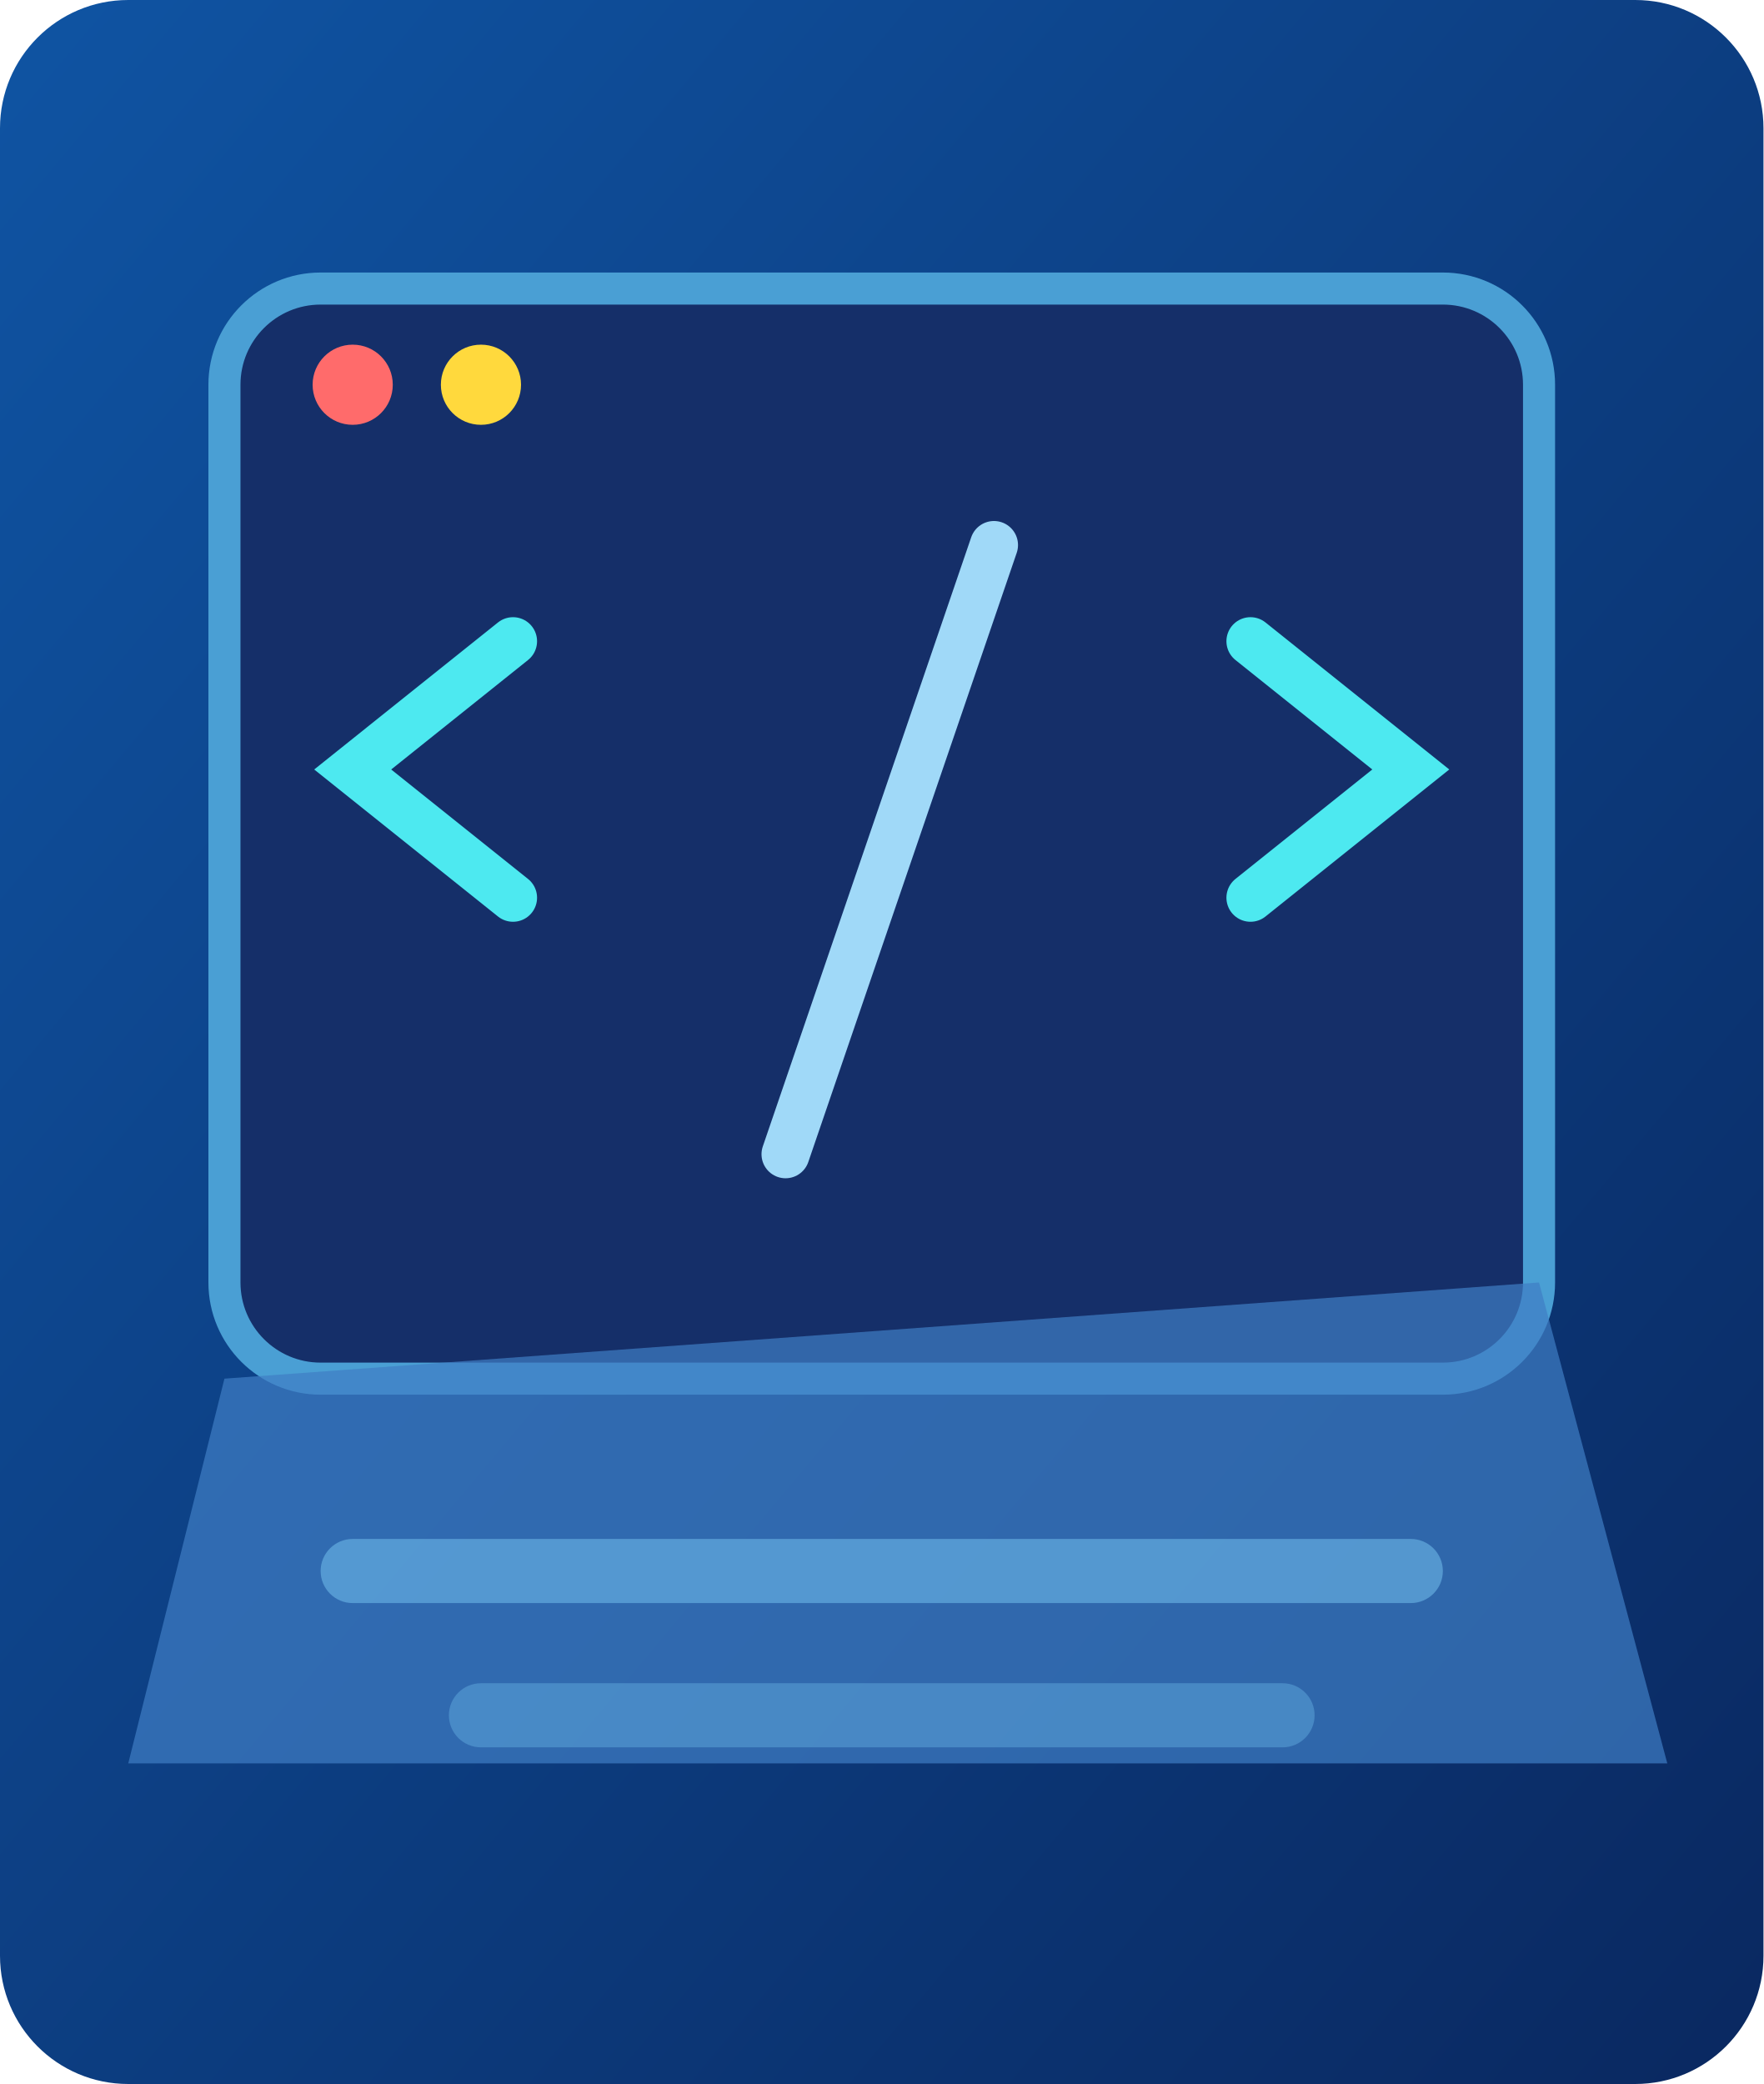
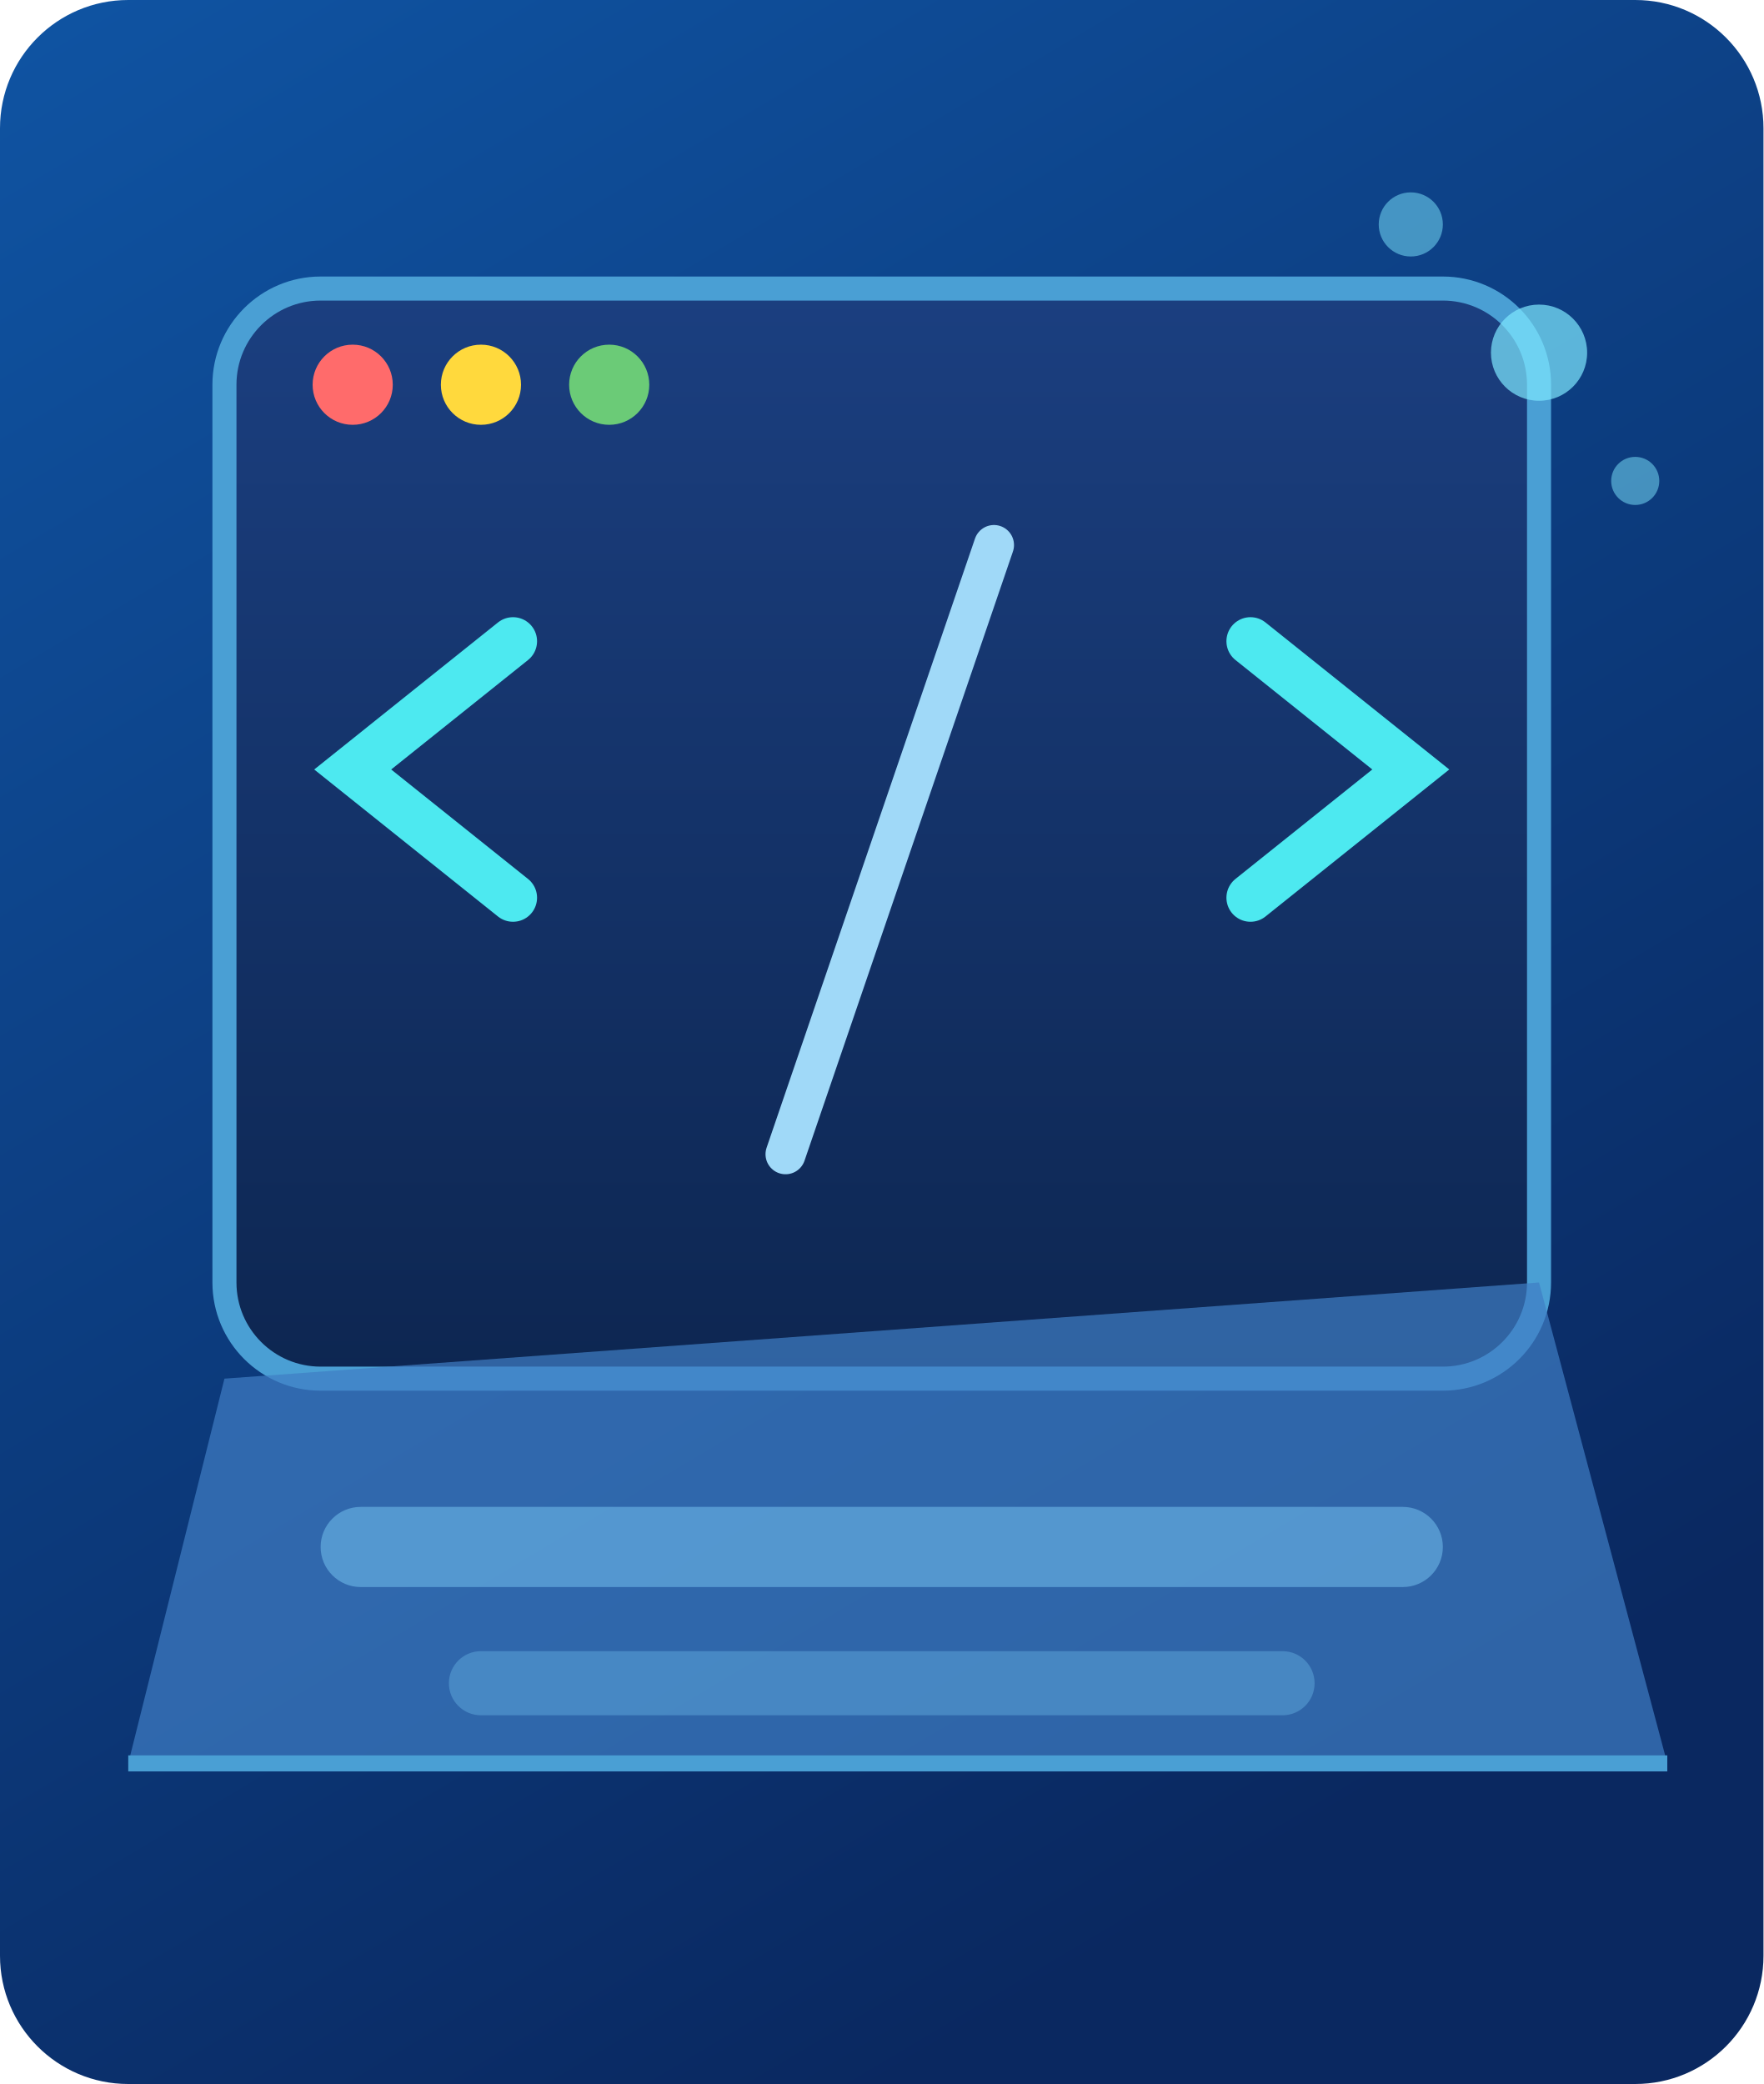
<svg xmlns="http://www.w3.org/2000/svg" viewBox="0 0 110 130">
  <defs>
-     <linearGradient id="b" x2="1" y2="1">
+     <linearGradient id="bg" x2="0.5" y2="1">
      <stop stop-color="#0f54a3" />
      <stop offset="1" stop-color="#0a2860" />
    </linearGradient>
+     <linearGradient id="screen" x2="0" y2="1">
+       <stop stop-color="#1b3f80" />
+       <stop offset="1" stop-color="#0d2651" />
+     </linearGradient>
  </defs>
-   <rect width="110" height="130" rx="8" fill="url(#b)" />
-   <rect x="14" y="18" width="82" height="68" rx="6" fill="#152f69" stroke="#4a9fd4" stroke-width="2" />
-   <g fill="none" stroke="#4de9f0" stroke-width="3" stroke-linecap="round">
-     <path d="M32 40l-10 8 10 8M78 40l10 8-10 8" />
-     <path d="M62 34L49 72" stroke="#a0d9f8" />
+   <rect width="110" height="130" rx="8" fill="url(#bg)" />
+   <rect x="14" y="18" width="82" height="68" rx="6" fill="url(#screen)" />
+   <rect x="14" y="18" width="82" height="68" rx="6" fill="none" stroke="#4a9fd4" stroke-width="1.5" />
+   <g fill="none" stroke-linecap="round">
+     <path d="M32 40l-10 8 10 8" stroke="#4de9f0" stroke-width="3" />
+     <path d="M78 40l10 8-10 8" stroke="#4de9f0" stroke-width="3" />
+     <path d="M62 34L49 72" stroke="#a0d9f8" stroke-width="2.5" />
  </g>
  <circle cx="22" cy="24" r="2.5" fill="#ff6b6b" />
  <circle cx="30" cy="24" r="2.5" fill="#ffd93d" />
-   <path d="M14 86L96 80L104 110H8Z" fill="#3f7ec4" opacity=".7" />
-   <rect x="20" y="96" width="70" height="4" rx="2" fill="#6cb8e8" opacity=".6" />
-   <rect x="28" y="105" width="54" height="4" rx="2" fill="#6cb8e8" opacity=".4" />
+   <circle cx="38" cy="24" r="2.5" fill="#6bcb77" />
+   <path d="M14 86L96 80L104 110H8Z" fill="#3f7ec4" opacity="0.7" />
+   <path d="M8 110L104 110" fill="none" stroke="#4a9fd4" stroke-width="1" />
+   <rect x="20" y="94" width="70" height="5" rx="2.5" fill="#6cb8e8" opacity="0.6" />
+   <rect x="28" y="103" width="54" height="4" rx="2" fill="#6cb8e8" opacity="0.4" />
+   <circle cx="96" cy="22" r="3" fill="#7ee8ff" opacity="0.7" />
+   <circle cx="88" cy="14" r="2" fill="#7ee8ff" opacity="0.5" />
+   <circle cx="102" cy="30" r="1.5" fill="#7ee8ff" opacity="0.5" />
</svg>
